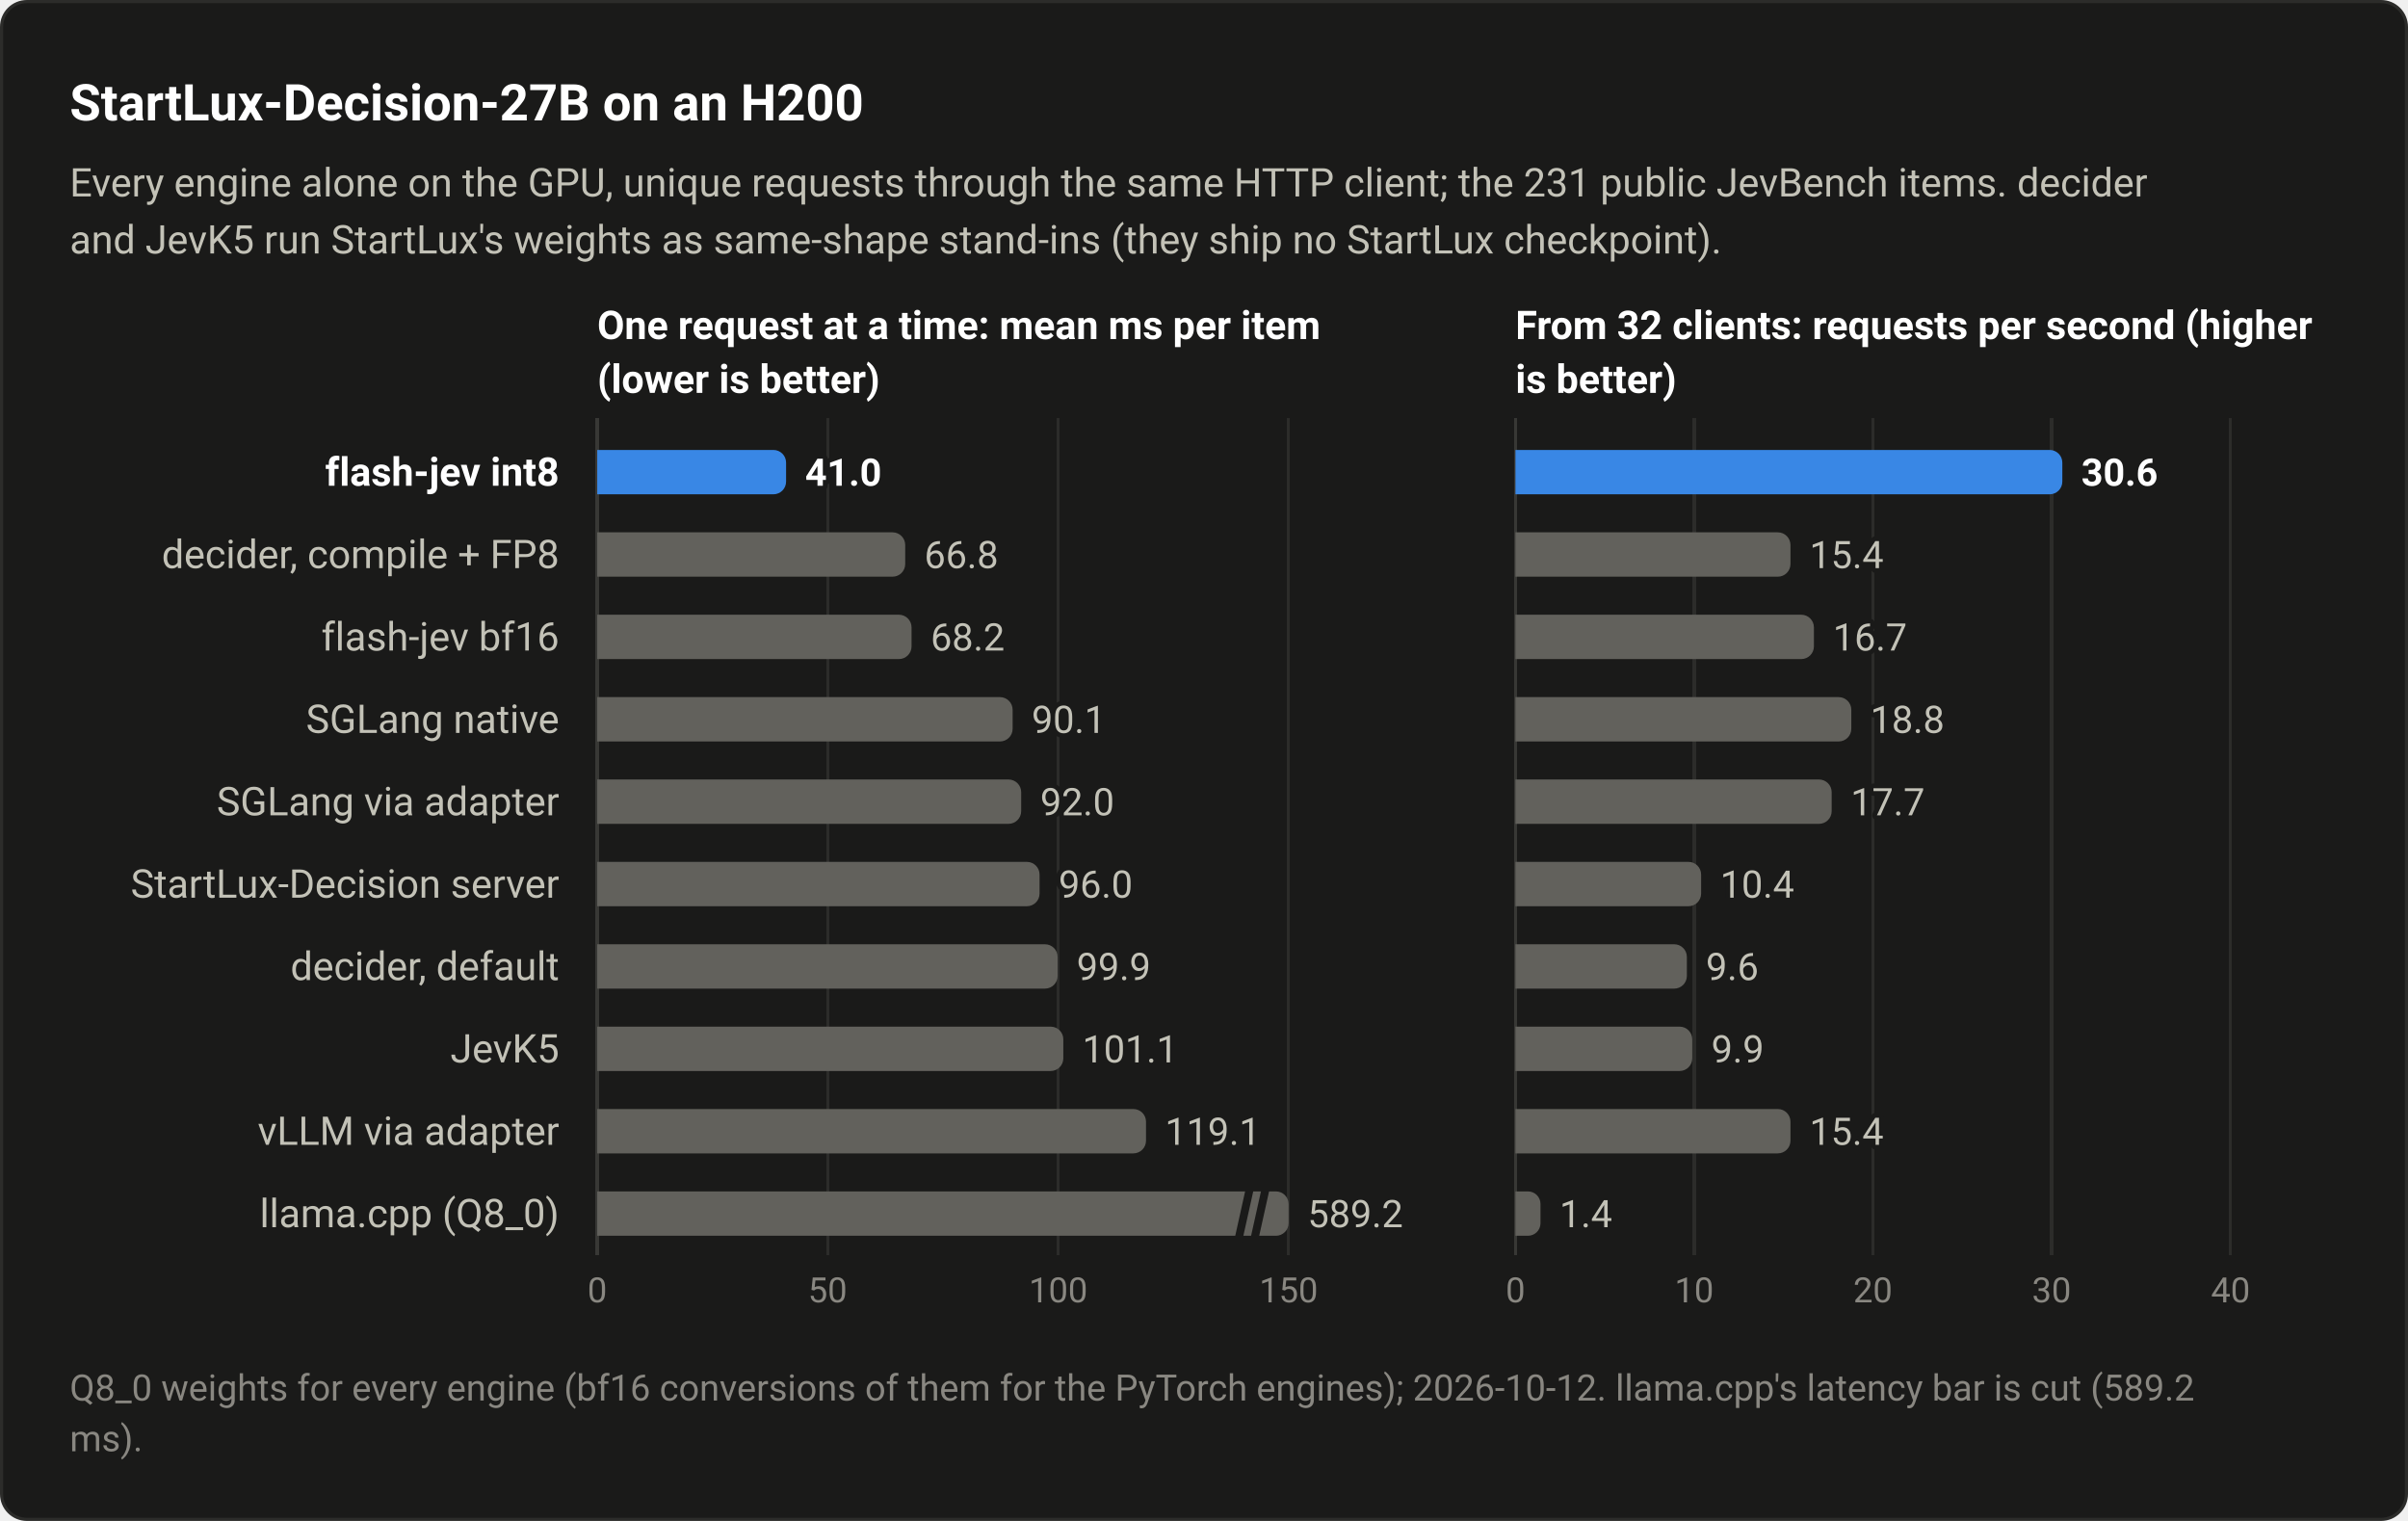
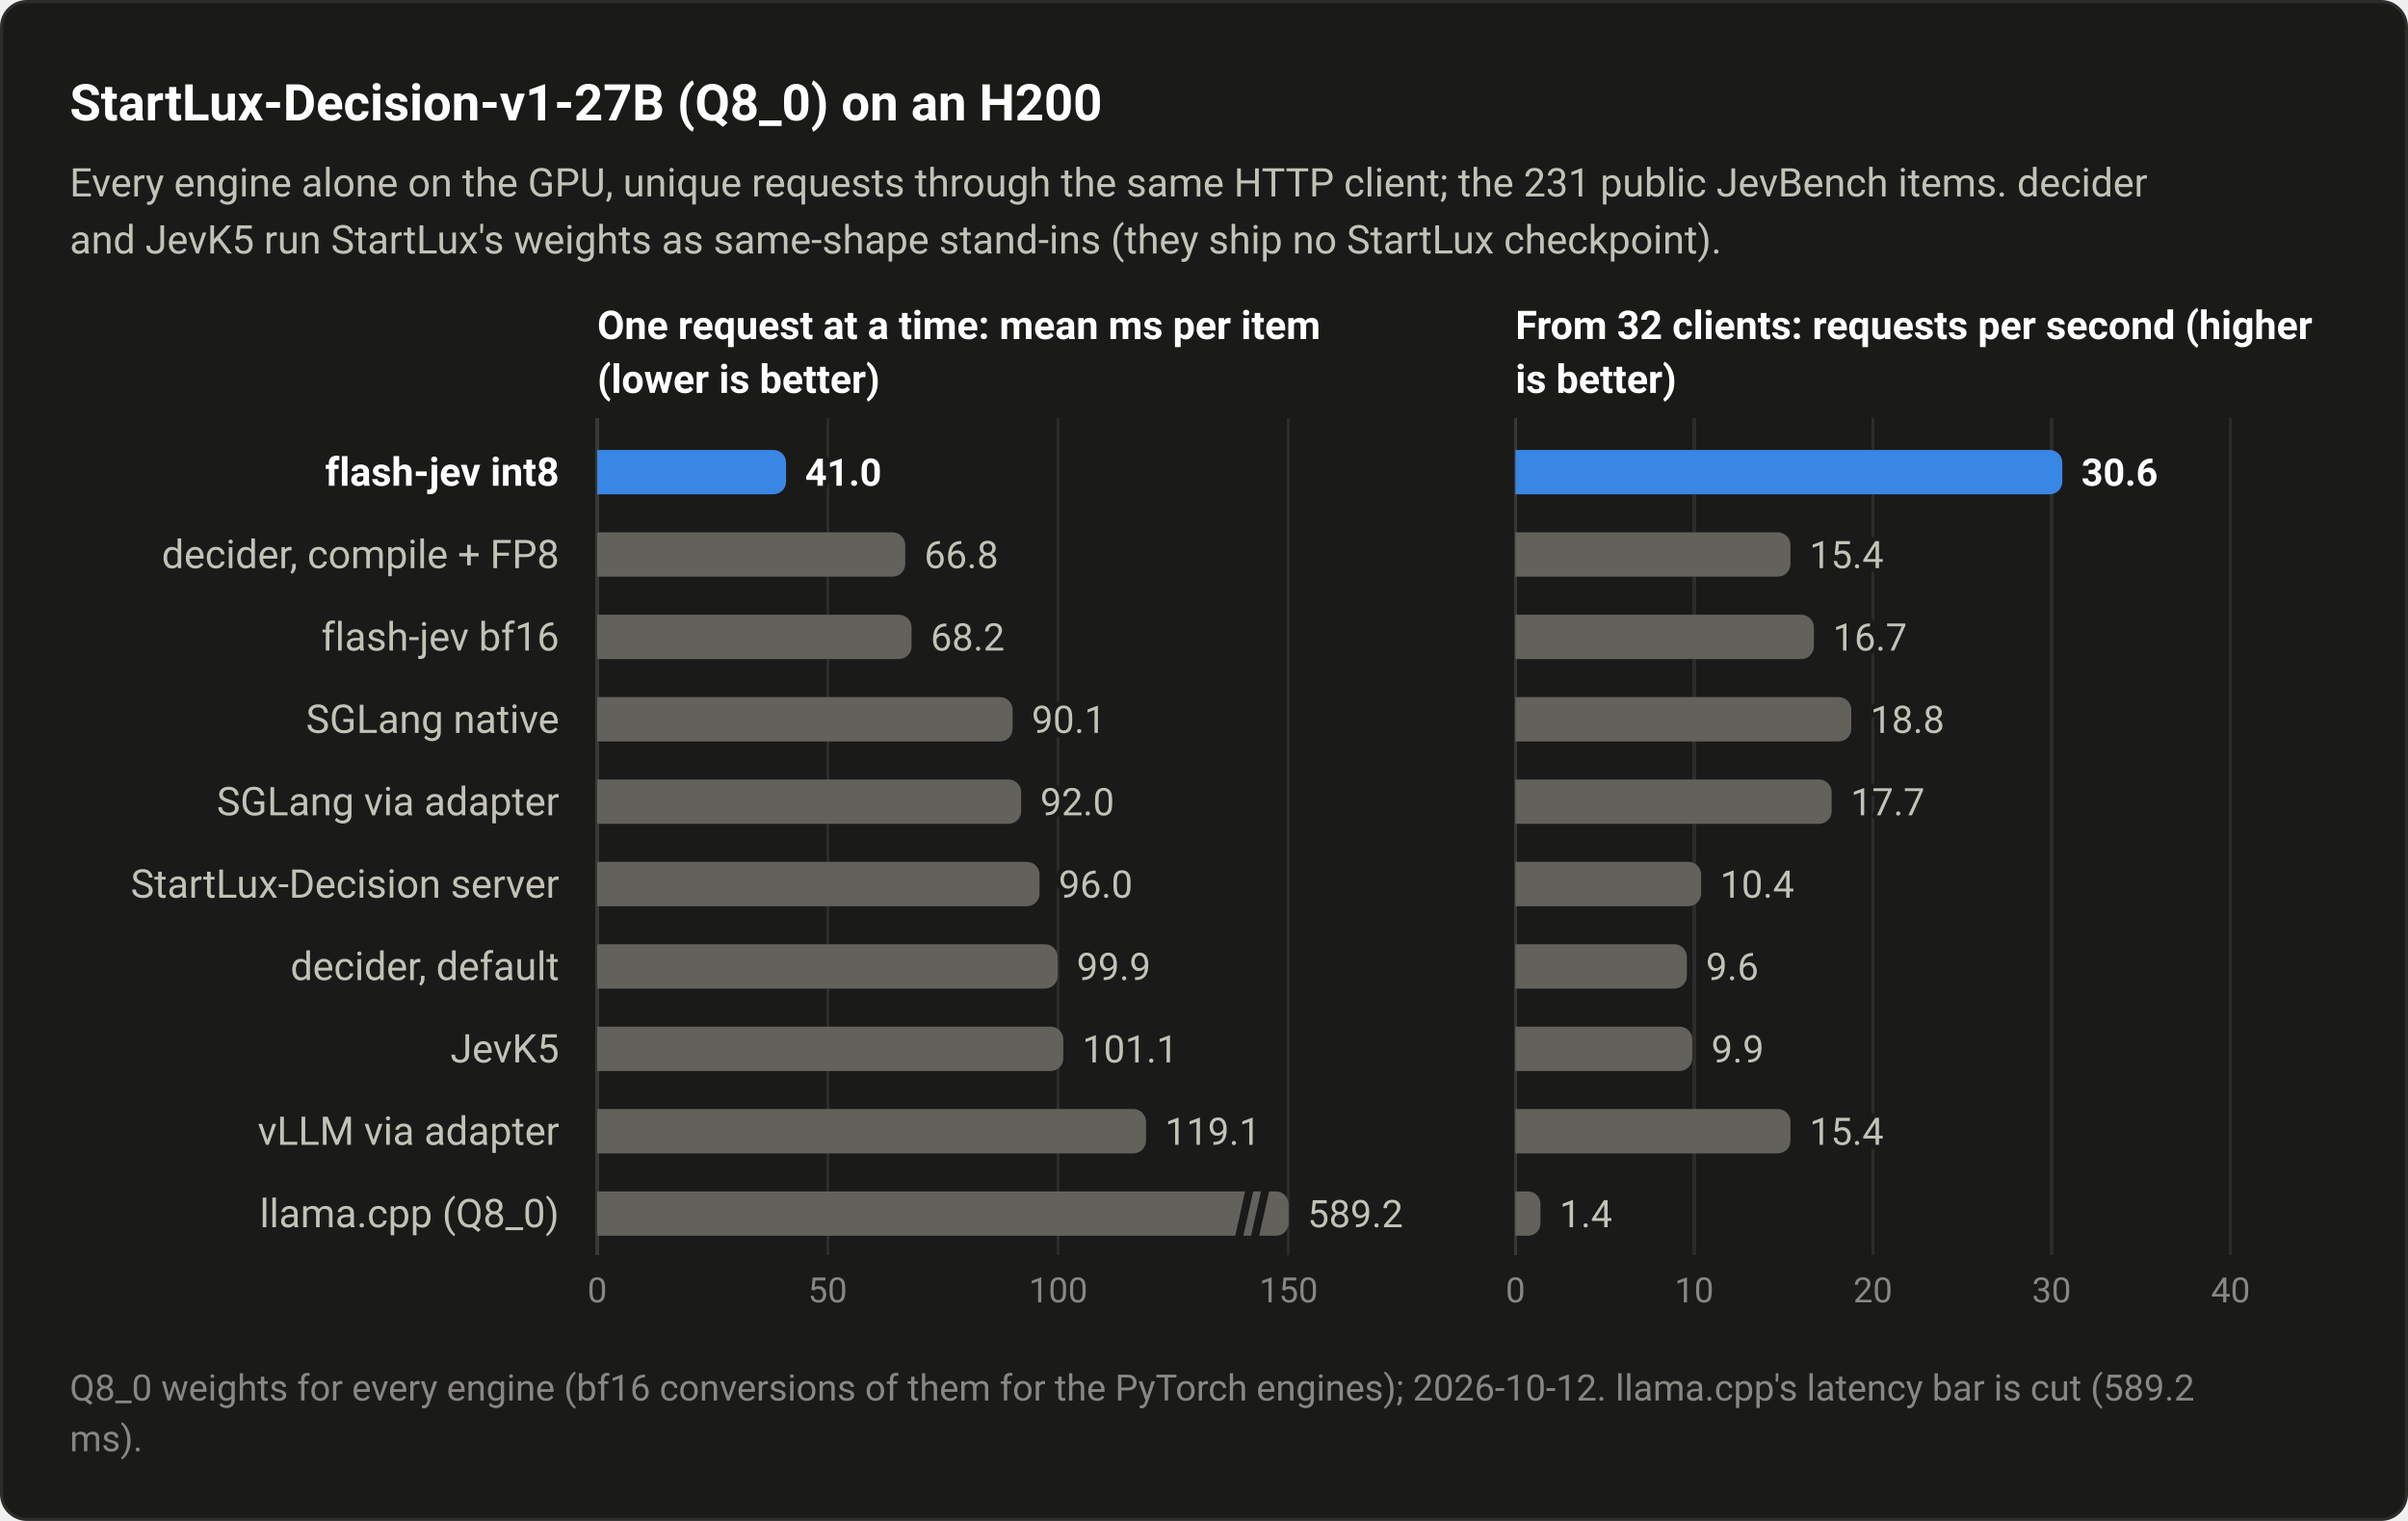
<svg xmlns="http://www.w3.org/2000/svg" width="760" height="480" viewBox="0 0 760 480" role="img" aria-labelledby="title desc" font-family="system-ui, -apple-system, 'Segoe UI', Roboto, 'Helvetica Neue', Arial, sans-serif">
  <rect x="0.5" y="0.5" width="759" height="479" rx="8" fill="#1a1a19" stroke="#2c2c2a" />
-   <text x="22.0" y="38.0" font-size="16" fill="#ffffff" text-anchor="start" font-weight="600">StartLux-Decision-27B on an H200</text>
+   <text x="22.0" y="38.0" font-size="16" fill="#ffffff" text-anchor="start" font-weight="600">StartLux-Decision-v1-27B (Q8_0) on an H200</text>
  <text x="22.0" y="62.0" font-size="12.5" fill="#c3c2b7" text-anchor="start" font-weight="400">Every engine alone on the GPU, unique requests through the same HTTP client; the 231 public JevBench items. decider</text>
  <text x="22.0" y="80.0" font-size="12.5" fill="#c3c2b7" text-anchor="start" font-weight="400">and JevK5 run StartLux's weights as same-shape stand-ins (they ship no StartLux checkpoint).</text>
  <text x="188.5" y="107.0" font-size="12.5" fill="#ffffff" text-anchor="start" font-weight="600">One request at a time: mean ms per item</text>
  <text x="188.5" y="124.0" font-size="12.5" fill="#ffffff" text-anchor="start" font-weight="600">(lower is better)</text>
  <text x="188.5" y="411.0" font-size="11" fill="#898781" text-anchor="middle" font-weight="400" style="font-variant-numeric: tabular-nums">0</text>
  <line x1="261.2" y1="132.0" x2="261.2" y2="396.0" stroke="#2c2c2a" stroke-width="1" shape-rendering="crispEdges" />
  <text x="261.2" y="411.0" font-size="11" fill="#898781" text-anchor="middle" font-weight="400" style="font-variant-numeric: tabular-nums">50</text>
  <line x1="334.0" y1="132.0" x2="334.0" y2="396.0" stroke="#2c2c2a" stroke-width="1" shape-rendering="crispEdges" />
  <text x="334.0" y="411.0" font-size="11" fill="#898781" text-anchor="middle" font-weight="400" style="font-variant-numeric: tabular-nums">100</text>
  <line x1="406.7" y1="132.0" x2="406.7" y2="396.0" stroke="#2c2c2a" stroke-width="1" shape-rendering="crispEdges" />
  <text x="406.7" y="411.0" font-size="11" fill="#898781" text-anchor="middle" font-weight="400" style="font-variant-numeric: tabular-nums">150</text>
  <line x1="188.5" y1="132.0" x2="188.5" y2="396.0" stroke="#383835" stroke-width="1" shape-rendering="crispEdges" />
  <path d="M188.5,142.0 H244.1 A4.0,4.0 0 0 1 248.1,146.0 V152.0 A4.0,4.0 0 0 1 244.1,156.0 H188.5 Z" fill="#3987e5" />
  <text x="254.1" y="153.3" font-size="12" fill="#ffffff" text-anchor="start" font-weight="600" style="font-variant-numeric: tabular-nums" stroke="#1a1a19" stroke-width="3" stroke-linejoin="round" paint-order="stroke">41.0</text>
  <path d="M188.5,168.0 H281.7 A4.0,4.0 0 0 1 285.7,172.0 V178.0 A4.0,4.0 0 0 1 281.7,182.0 H188.5 Z" fill="#62615c" />
  <text x="291.7" y="179.3" font-size="12" fill="#c3c2b7" text-anchor="start" font-weight="400" style="font-variant-numeric: tabular-nums" stroke="#1a1a19" stroke-width="3" stroke-linejoin="round" paint-order="stroke">66.8</text>
  <path d="M188.5,194.0 H283.7 A4.0,4.0 0 0 1 287.7,198.0 V204.0 A4.0,4.0 0 0 1 283.7,208.0 H188.5 Z" fill="#62615c" />
  <text x="293.7" y="205.3" font-size="12" fill="#c3c2b7" text-anchor="start" font-weight="400" style="font-variant-numeric: tabular-nums" stroke="#1a1a19" stroke-width="3" stroke-linejoin="round" paint-order="stroke">68.2</text>
  <path d="M188.5,220.0 H315.6 A4.0,4.0 0 0 1 319.6,224.0 V230.0 A4.0,4.0 0 0 1 315.6,234.0 H188.5 Z" fill="#62615c" />
  <text x="325.6" y="231.3" font-size="12" fill="#c3c2b7" text-anchor="start" font-weight="400" style="font-variant-numeric: tabular-nums" stroke="#1a1a19" stroke-width="3" stroke-linejoin="round" paint-order="stroke">90.1</text>
  <path d="M188.5,246.0 H318.3 A4.0,4.0 0 0 1 322.3,250.0 V256.0 A4.0,4.0 0 0 1 318.3,260.0 H188.5 Z" fill="#62615c" />
  <text x="328.3" y="257.3" font-size="12" fill="#c3c2b7" text-anchor="start" font-weight="400" style="font-variant-numeric: tabular-nums" stroke="#1a1a19" stroke-width="3" stroke-linejoin="round" paint-order="stroke">92.0</text>
  <path d="M188.5,272.0 H324.1 A4.0,4.0 0 0 1 328.1,276.0 V282.0 A4.0,4.0 0 0 1 324.1,286.0 H188.5 Z" fill="#62615c" />
  <text x="334.1" y="283.3" font-size="12" fill="#c3c2b7" text-anchor="start" font-weight="400" style="font-variant-numeric: tabular-nums" stroke="#1a1a19" stroke-width="3" stroke-linejoin="round" paint-order="stroke">96.0</text>
  <path d="M188.5,298.0 H329.8 A4.0,4.0 0 0 1 333.8,302.0 V308.0 A4.0,4.0 0 0 1 329.8,312.0 H188.5 Z" fill="#62615c" />
  <text x="339.8" y="309.3" font-size="12" fill="#c3c2b7" text-anchor="start" font-weight="400" style="font-variant-numeric: tabular-nums" stroke="#1a1a19" stroke-width="3" stroke-linejoin="round" paint-order="stroke">99.9</text>
  <path d="M188.5,324.0 H331.6 A4.0,4.0 0 0 1 335.6,328.0 V334.0 A4.0,4.0 0 0 1 331.6,338.0 H188.5 Z" fill="#62615c" />
  <text x="341.6" y="335.3" font-size="12" fill="#c3c2b7" text-anchor="start" font-weight="400" style="font-variant-numeric: tabular-nums" stroke="#1a1a19" stroke-width="3" stroke-linejoin="round" paint-order="stroke">101.1</text>
  <path d="M188.5,350.0 H357.7 A4.0,4.0 0 0 1 361.7,354.0 V360.0 A4.0,4.0 0 0 1 357.7,364.0 H188.5 Z" fill="#62615c" />
  <text x="367.7" y="361.3" font-size="12" fill="#c3c2b7" text-anchor="start" font-weight="400" style="font-variant-numeric: tabular-nums" stroke="#1a1a19" stroke-width="3" stroke-linejoin="round" paint-order="stroke">119.1</text>
  <path d="M188.5,376.0 H402.7 A4.0,4.0 0 0 1 406.7,380.0 V386.0 A4.0,4.0 0 0 1 402.7,390.0 H188.5 Z" fill="#62615c" />
  <line x1="390.7" y1="392.0" x2="394.7" y2="374.0" stroke="#1a1a19" stroke-width="2.5" />
  <line x1="395.7" y1="392.0" x2="399.7" y2="374.0" stroke="#1a1a19" stroke-width="2.5" />
  <text x="412.7" y="387.3" font-size="12" fill="#c3c2b7" text-anchor="start" font-weight="400" style="font-variant-numeric: tabular-nums" stroke="#1a1a19" stroke-width="3" stroke-linejoin="round" paint-order="stroke">589.2</text>
  <text x="478.3" y="107.0" font-size="12.5" fill="#ffffff" text-anchor="start" font-weight="600">From 32 clients: requests per second (higher</text>
  <text x="478.3" y="124.0" font-size="12.5" fill="#ffffff" text-anchor="start" font-weight="600">is better)</text>
  <text x="478.3" y="411.0" font-size="11" fill="#898781" text-anchor="middle" font-weight="400" style="font-variant-numeric: tabular-nums">0</text>
  <line x1="534.7" y1="132.0" x2="534.7" y2="396.0" stroke="#2c2c2a" stroke-width="1" shape-rendering="crispEdges" />
  <text x="534.7" y="411.0" font-size="11" fill="#898781" text-anchor="middle" font-weight="400" style="font-variant-numeric: tabular-nums">10</text>
  <line x1="591.1" y1="132.0" x2="591.1" y2="396.0" stroke="#2c2c2a" stroke-width="1" shape-rendering="crispEdges" />
  <text x="591.1" y="411.0" font-size="11" fill="#898781" text-anchor="middle" font-weight="400" style="font-variant-numeric: tabular-nums">20</text>
  <line x1="647.5" y1="132.0" x2="647.5" y2="396.0" stroke="#2c2c2a" stroke-width="1" shape-rendering="crispEdges" />
  <text x="647.5" y="411.0" font-size="11" fill="#898781" text-anchor="middle" font-weight="400" style="font-variant-numeric: tabular-nums">30</text>
  <line x1="704.0" y1="132.0" x2="704.0" y2="396.0" stroke="#2c2c2a" stroke-width="1" shape-rendering="crispEdges" />
  <text x="704.0" y="411.0" font-size="11" fill="#898781" text-anchor="middle" font-weight="400" style="font-variant-numeric: tabular-nums">40</text>
  <line x1="478.3" y1="132.0" x2="478.3" y2="396.0" stroke="#383835" stroke-width="1" shape-rendering="crispEdges" />
  <path d="M478.3,142.0 H646.9 A4.0,4.0 0 0 1 650.9,146.0 V152.0 A4.0,4.0 0 0 1 646.9,156.0 H478.3 Z" fill="#3987e5" />
  <text x="656.9" y="153.3" font-size="12" fill="#ffffff" text-anchor="start" font-weight="600" style="font-variant-numeric: tabular-nums" stroke="#1a1a19" stroke-width="3" stroke-linejoin="round" paint-order="stroke">30.6</text>
  <path d="M478.3,168.0 H561.1 A4.0,4.0 0 0 1 565.1,172.0 V178.0 A4.0,4.0 0 0 1 561.1,182.0 H478.3 Z" fill="#62615c" />
  <text x="571.1" y="179.3" font-size="12" fill="#c3c2b7" text-anchor="start" font-weight="400" style="font-variant-numeric: tabular-nums" stroke="#1a1a19" stroke-width="3" stroke-linejoin="round" paint-order="stroke">15.4</text>
  <path d="M478.3,194.0 H568.5 A4.0,4.0 0 0 1 572.5,198.0 V204.0 A4.0,4.0 0 0 1 568.5,208.0 H478.3 Z" fill="#62615c" />
  <text x="578.5" y="205.3" font-size="12" fill="#c3c2b7" text-anchor="start" font-weight="400" style="font-variant-numeric: tabular-nums" stroke="#1a1a19" stroke-width="3" stroke-linejoin="round" paint-order="stroke">16.7</text>
  <path d="M478.3,220.0 H580.3 A4.0,4.0 0 0 1 584.3,224.0 V230.0 A4.0,4.0 0 0 1 580.3,234.0 H478.3 Z" fill="#62615c" />
  <text x="590.3" y="231.3" font-size="12" fill="#c3c2b7" text-anchor="start" font-weight="400" style="font-variant-numeric: tabular-nums" stroke="#1a1a19" stroke-width="3" stroke-linejoin="round" paint-order="stroke">18.8</text>
  <path d="M478.3,246.0 H574.1 A4.0,4.0 0 0 1 578.1,250.0 V256.0 A4.0,4.0 0 0 1 574.1,260.0 H478.3 Z" fill="#62615c" />
  <text x="584.1" y="257.3" font-size="12" fill="#c3c2b7" text-anchor="start" font-weight="400" style="font-variant-numeric: tabular-nums" stroke="#1a1a19" stroke-width="3" stroke-linejoin="round" paint-order="stroke">17.7</text>
  <path d="M478.3,272.0 H532.9 A4.0,4.0 0 0 1 536.9,276.0 V282.0 A4.0,4.0 0 0 1 532.9,286.0 H478.3 Z" fill="#62615c" />
  <text x="542.9" y="283.3" font-size="12" fill="#c3c2b7" text-anchor="start" font-weight="400" style="font-variant-numeric: tabular-nums" stroke="#1a1a19" stroke-width="3" stroke-linejoin="round" paint-order="stroke">10.4</text>
  <path d="M478.3,298.0 H528.4 A4.0,4.0 0 0 1 532.4,302.0 V308.0 A4.0,4.0 0 0 1 528.4,312.0 H478.3 Z" fill="#62615c" />
  <text x="538.4" y="309.3" font-size="12" fill="#c3c2b7" text-anchor="start" font-weight="400" style="font-variant-numeric: tabular-nums" stroke="#1a1a19" stroke-width="3" stroke-linejoin="round" paint-order="stroke">9.6</text>
  <path d="M478.3,324.0 H530.1 A4.0,4.0 0 0 1 534.1,328.0 V334.0 A4.0,4.0 0 0 1 530.1,338.0 H478.3 Z" fill="#62615c" />
  <text x="540.1" y="335.3" font-size="12" fill="#c3c2b7" text-anchor="start" font-weight="400" style="font-variant-numeric: tabular-nums" stroke="#1a1a19" stroke-width="3" stroke-linejoin="round" paint-order="stroke">9.9</text>
  <path d="M478.3,350.0 H561.1 A4.0,4.0 0 0 1 565.1,354.0 V360.0 A4.0,4.0 0 0 1 561.1,364.0 H478.3 Z" fill="#62615c" />
  <text x="571.1" y="361.3" font-size="12" fill="#c3c2b7" text-anchor="start" font-weight="400" style="font-variant-numeric: tabular-nums" stroke="#1a1a19" stroke-width="3" stroke-linejoin="round" paint-order="stroke">15.4</text>
  <path d="M478.3,376.0 H482.2 A3.95,3.95 0 0 1 486.2,379.9 V386.1 A3.95,3.95 0 0 1 482.2,390.0 H478.3 Z" fill="#62615c" />
  <text x="492.2" y="387.3" font-size="12" fill="#c3c2b7" text-anchor="start" font-weight="400" style="font-variant-numeric: tabular-nums" stroke="#1a1a19" stroke-width="3" stroke-linejoin="round" paint-order="stroke">1.4</text>
  <text x="176.5" y="153.3" font-size="12.5" fill="#ffffff" text-anchor="end" font-weight="600">flash-jev int8</text>
  <text x="176.5" y="179.3" font-size="12.5" fill="#c3c2b7" text-anchor="end" font-weight="400">decider, compile + FP8</text>
  <text x="176.5" y="205.3" font-size="12.5" fill="#c3c2b7" text-anchor="end" font-weight="400">flash-jev bf16</text>
  <text x="176.5" y="231.3" font-size="12.5" fill="#c3c2b7" text-anchor="end" font-weight="400">SGLang native</text>
  <text x="176.5" y="257.3" font-size="12.5" fill="#c3c2b7" text-anchor="end" font-weight="400">SGLang via adapter</text>
  <text x="176.5" y="283.3" font-size="12.5" fill="#c3c2b7" text-anchor="end" font-weight="400">StartLux-Decision server</text>
  <text x="176.5" y="309.3" font-size="12.5" fill="#c3c2b7" text-anchor="end" font-weight="400">decider, default</text>
  <text x="176.5" y="335.3" font-size="12.5" fill="#c3c2b7" text-anchor="end" font-weight="400">JevK5</text>
  <text x="176.5" y="361.3" font-size="12.5" fill="#c3c2b7" text-anchor="end" font-weight="400">vLLM via adapter</text>
  <text x="176.5" y="387.3" font-size="12.5" fill="#c3c2b7" text-anchor="end" font-weight="400">llama.cpp (Q8_0)</text>
  <text x="22.0" y="442.0" font-size="11.5" fill="#898781" text-anchor="start" font-weight="400">Q8_0 weights for every engine (bf16 conversions of them for the PyTorch engines); 2026-10-12. llama.cpp's latency bar is cut (589.2</text>
  <text x="22.0" y="458.0" font-size="11.5" fill="#898781" text-anchor="start" font-weight="400">ms).</text>
</svg>
